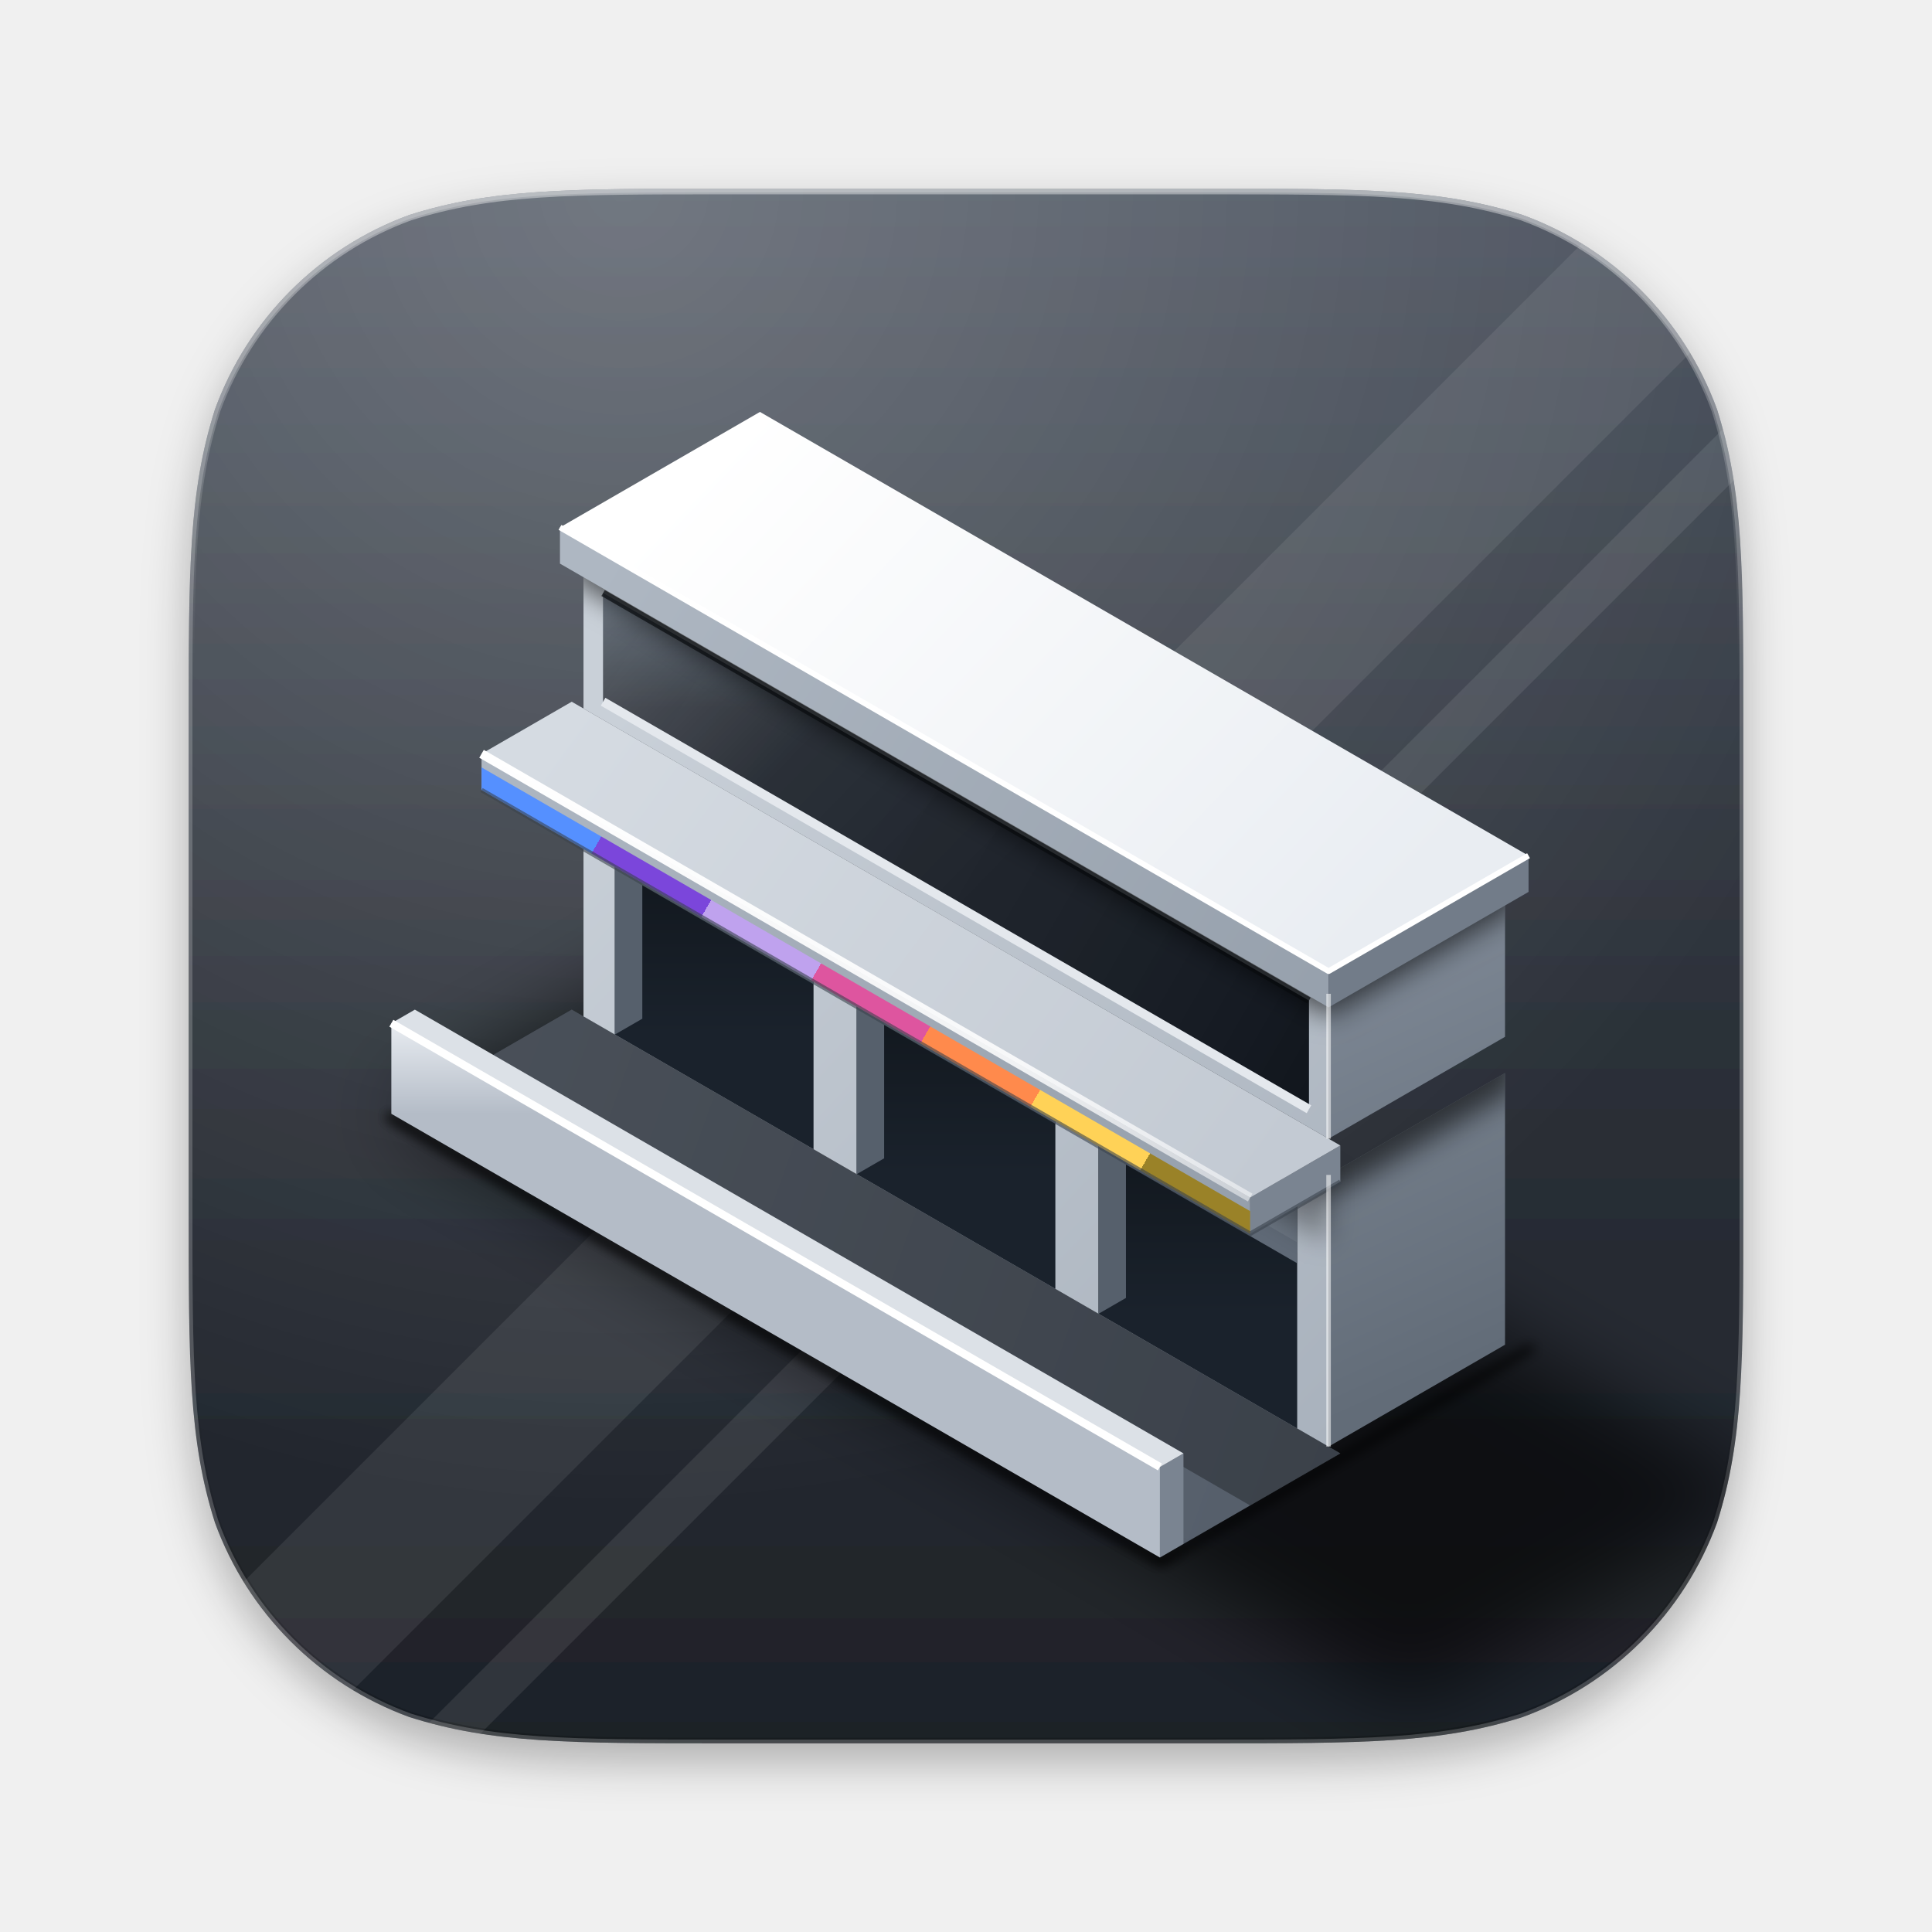
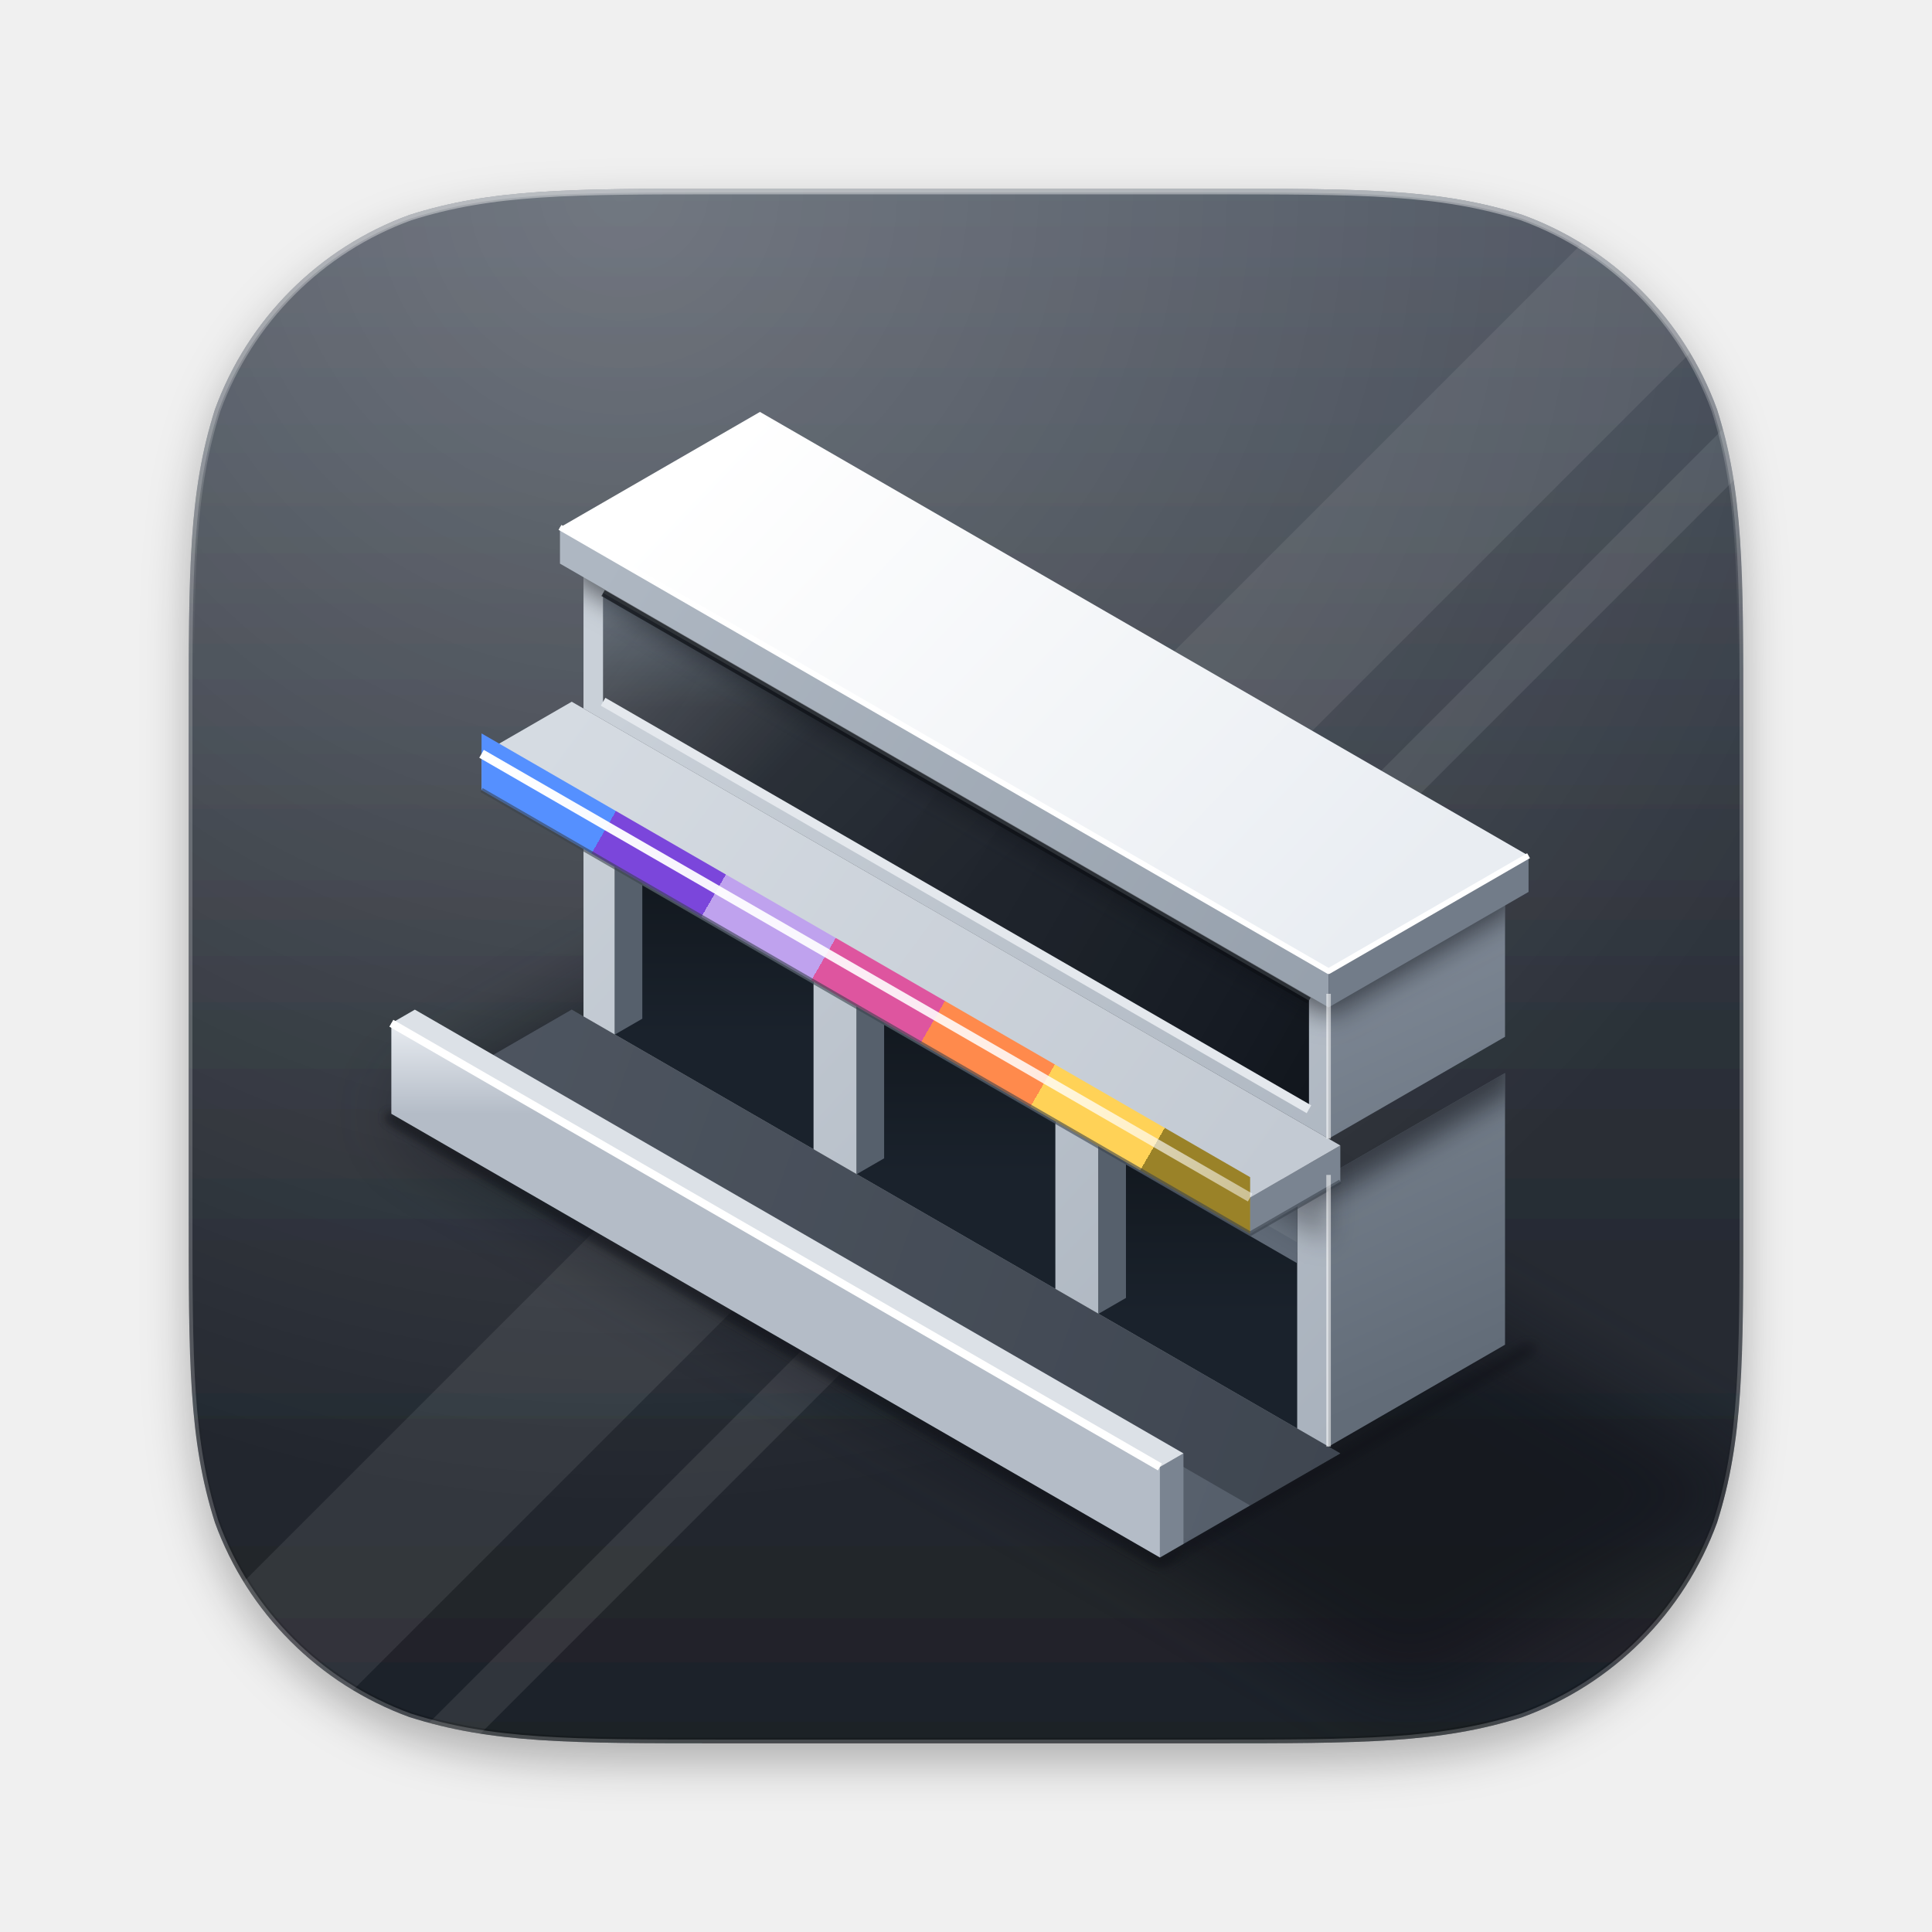
<svg xmlns="http://www.w3.org/2000/svg" width="1024" height="1024" viewBox="0 0 1024 1024">
  <defs>
    <linearGradient id="k3bg" x1="0" y1="100" x2="0" y2="924" gradientUnits="userSpaceOnUse">
      <stop offset="0" stop-color="#4A525E" />
      <stop offset="0.55" stop-color="#2B3038" />
      <stop offset="1" stop-color="#1E2228" />
    </linearGradient>
    <radialGradient id="k3sheen" cx="330.72" cy="100" r="700.4" gradientUnits="userSpaceOnUse">
      <stop offset="0" stop-color="#FFFFFF" stop-opacity="0.22" />
      <stop offset="1" stop-color="#FFFFFF" stop-opacity="0" />
    </radialGradient>
    <linearGradient id="k3edge" x1="0" y1="100" x2="0" y2="924" gradientUnits="userSpaceOnUse">
      <stop offset="0" stop-color="#FFFFFF" stop-opacity="0.4" />
      <stop offset="0.3" stop-color="#FFFFFF" stop-opacity="0" />
      <stop offset="0.75" stop-color="#000000" stop-opacity="0" />
      <stop offset="1" stop-color="#000000" stop-opacity="0.18" />
    </linearGradient>
    <clipPath id="k3clip">
      <path d="M383.41 100H640.59C722.19 100 763 100 806.92 113.89C854.88 131.34 892.66 169.12 910.11 217.08C924 261 924 301.81 924 383.41V640.59C924 722.19 924 763 910.11 806.92C892.66 854.88 854.88 892.66 806.92 910.11C763 924 722.19 924 640.59 924H383.41C301.81 924 261 924 217.08 910.11C169.12 892.66 131.34 854.88 113.89 806.92C100 763 100 722.19 100 640.59V383.41C100 301.81 100 261 113.89 217.08C131.34 169.12 169.12 131.34 217.08 113.89C261 100 301.81 100 383.41 100Z" />
    </clipPath>
    <filter id="k3gs" x="-20%" y="-20%" width="140%" height="140%">
      <feDropShadow dx="0" dy="10" stdDeviation="12" flood-color="#07080A" flood-opacity="0.32" />
    </filter>
    <filter id="k3ts" color-interpolation-filters="sRGB" x="-10%" y="-10%" width="120%" height="125%">
      <feDropShadow dx="0" dy="10" stdDeviation="12" flood-color="#000" flood-opacity="0.28" />
    </filter>
    <linearGradient id="k3btop" gradientUnits="userSpaceOnUse" x1="72.75" y1="-264" x2="329.09" y2="-20">
      <stop offset="0" stop-color="#FFFFFF" />
      <stop offset="1" stop-color="#E9EDF2" />
    </linearGradient>
    <linearGradient id="k3bfront" gradientUnits="userSpaceOnUse" x1="0" y1="-120" x2="329.09" y2="190">
      <stop offset="0" stop-color="#C9D0D8" />
      <stop offset="1" stop-color="#A9B2BD" />
    </linearGradient>
    <linearGradient id="k3bend" gradientUnits="userSpaceOnUse" x1="329.09" y1="-26" x2="407.03" y2="145">
      <stop offset="0" stop-color="#7E8895" />
      <stop offset="1" stop-color="#626C78" />
    </linearGradient>
    <linearGradient id="k3bcnpTop" gradientUnits="userSpaceOnUse" x1="-5.2" y1="-139" x2="294.45" y2="80">
      <stop offset="0" stop-color="#D5DBE2" />
      <stop offset="1" stop-color="#C3CAD3" />
    </linearGradient>
    <linearGradient id="k3bcnpFront" gradientUnits="userSpaceOnUse" x1="-45.03" y1="-116" x2="294.45" y2="96">
      <stop offset="0" stop-color="#E4E8ED" />
      <stop offset="1" stop-color="#C8CFD8" />
    </linearGradient>
    <linearGradient id="k3bedge" gradientUnits="userSpaceOnUse" x1="-45.03" y1="-116" x2="294.45" y2="96">
      <stop offset="0" stop-color="#AEB7C2" />
      <stop offset="1" stop-color="#959FAB" />
    </linearGradient>
    <linearGradient id="k3bglass" gradientUnits="userSpaceOnUse" x1="0" y1="-200" x2="0" y2="-136">
      <stop offset="0" stop-color="#4A5B70" />
      <stop offset="0.45" stop-color="#222D3A" />
      <stop offset="1" stop-color="#121821" />
    </linearGradient>
    <linearGradient id="k3bglassL" gradientUnits="userSpaceOnUse" x1="0" y1="-136" x2="329.09" y2="54">
      <stop offset="0" stop-color="#FFFFFF" stop-opacity="0.06" />
      <stop offset="1" stop-color="#000000" stop-opacity="0.18" />
    </linearGradient>
    <linearGradient id="k3bspec" gradientUnits="userSpaceOnUse" x1="-45.03" y1="-116" x2="294.45" y2="80">
      <stop offset="0" stop-color="#FFFFFF" />
      <stop offset="0.7" stop-color="#FFFFFF" stop-opacity="0.85" />
      <stop offset="1" stop-color="#FFFFFF" stop-opacity="0.5" />
    </linearGradient>
    <linearGradient id="k3bpwFront" gradientUnits="userSpaceOnUse" x1="-84.87" y1="3" x2="-84.87" y2="43">
      <stop offset="0" stop-color="#E8ECF1" />
      <stop offset="1" stop-color="#B4BCC7" />
    </linearGradient>
    <linearGradient id="k3bsheen" gradientUnits="userSpaceOnUse" x1="0" y1="-200" x2="164.54" y2="-41">
      <stop offset="0" stop-color="#FFFFFF" stop-opacity="0.28" />
      <stop offset="0.55" stop-color="#FFFFFF" stop-opacity="0.04" />
      <stop offset="1" stop-color="#FFFFFF" stop-opacity="0" />
    </linearGradient>
    <linearGradient id="k3bdoor" gradientUnits="userSpaceOnUse" x1="0" y1="-120" x2="329.09" y2="142">
      <stop offset="0" stop-color="#7F8996" />
      <stop offset="1" stop-color="#66707C" />
    </linearGradient>
    <linearGradient id="k3bapron" gradientUnits="userSpaceOnUse" x1="-84.87" y1="43" x2="334.29" y2="193">
      <stop offset="0" stop-color="#6A7380" />
      <stop offset="1" stop-color="#545D69" />
    </linearGradient>
    <linearGradient id="k3bstripe" gradientUnits="userSpaceOnUse" x1="-45.03" y1="-100" x2="294.45" y2="96">
      <stop offset="0" stop-color="#5590FF" />
      <stop offset="0.143" stop-color="#5590FF" />
      <stop offset="0.143" stop-color="#7B46DB" />
      <stop offset="0.286" stop-color="#7B46DB" />
      <stop offset="0.286" stop-color="#BFA2EE" />
      <stop offset="0.429" stop-color="#BFA2EE" />
      <stop offset="0.429" stop-color="#DE559F" />
      <stop offset="0.571" stop-color="#DE559F" />
      <stop offset="0.571" stop-color="#FF8A4C" />
      <stop offset="0.714" stop-color="#FF8A4C" />
      <stop offset="0.714" stop-color="#FFD257" />
      <stop offset="0.857" stop-color="#FFD257" />
      <stop offset="0.857" stop-color="#9A8228" />
      <stop offset="1" stop-color="#9A8228" />
    </linearGradient>
    <linearGradient id="k3blong" gradientUnits="userSpaceOnUse" x1="0" y1="0" x2="160" y2="100">
      <stop offset="0" stop-color="#000000" stop-opacity="0.55" />
      <stop offset="1" stop-color="#000000" stop-opacity="0" />
    </linearGradient>
    <filter id="k3bsoft" x="-40%" y="-40%" width="180%" height="180%" color-interpolation-filters="sRGB">
      <feGaussianBlur stdDeviation="18" />
    </filter>
    <filter id="k3bcrisp" x="-40%" y="-40%" width="180%" height="180%" color-interpolation-filters="sRGB">
      <feGaussianBlur stdDeviation="2.5" />
    </filter>
    <filter id="k3bao" x="-40%" y="-40%" width="180%" height="180%" color-interpolation-filters="sRGB">
      <feGaussianBlur stdDeviation="6" />
    </filter>
    <clipPath id="k3bbay0">
      <path d="M13.86 8L101.61 58.67L101.61 -47.33L13.86 -98Z" />
    </clipPath>
    <linearGradient id="k3bin0" gradientUnits="userSpaceOnUse" x1="13.86" y1="-98" x2="13.86" y2="8">
      <stop offset="0" stop-color="#0E1318" />
      <stop offset="1" stop-color="#1A222C" />
    </linearGradient>
    <clipPath id="k3bbay1">
      <path d="M120.67 69.67L208.42 120.33L208.42 14.33L120.67 -36.33Z" />
    </clipPath>
    <linearGradient id="k3bin1" gradientUnits="userSpaceOnUse" x1="120.67" y1="-36.33" x2="120.67" y2="69.67">
      <stop offset="0" stop-color="#0E1318" />
      <stop offset="1" stop-color="#1A222C" />
    </linearGradient>
    <clipPath id="k3bbay2">
      <path d="M227.48 131.33L315.23 182L315.23 76L227.48 25.33Z" />
    </clipPath>
    <linearGradient id="k3bin2" gradientUnits="userSpaceOnUse" x1="227.48" y1="25.33" x2="227.48" y2="131.33">
      <stop offset="0" stop-color="#0E1318" />
      <stop offset="1" stop-color="#1A222C" />
    </linearGradient>
    <clipPath id="k3bg0">
      <path d="M0 0L329.09 190L329.09 70L0 -120ZM329.09 190L407.03 145L407.03 25L329.09 70Z" />
    </clipPath>
    <clipPath id="k3bup">
      <path d="M0 -136L329.09 54L329.09 -10L0 -200ZM329.09 54L407.03 9L407.03 -55L329.09 -10Z" />
    </clipPath>
  </defs>
  <path d="M383.41 100H640.59C722.19 100 763 100 806.92 113.89C854.88 131.34 892.66 169.12 910.11 217.08C924 261 924 301.81 924 383.41V640.59C924 722.19 924 763 910.11 806.92C892.66 854.88 854.88 892.66 806.92 910.11C763 924 722.19 924 640.59 924H383.41C301.81 924 261 924 217.08 910.11C169.12 892.66 131.34 854.88 113.89 806.92C100 763 100 722.19 100 640.59V383.41C100 301.81 100 261 113.89 217.08C131.34 169.12 169.12 131.34 217.08 113.89C261 100 301.81 100 383.41 100Z" fill="url(#k3bg)" filter="url(#k3ts)" />
  <g clip-path="url(#k3clip)">
    <path d="M60 907.52L907.52 60L1022.88 60L60 1022.88Z" fill="#FFFFFF" opacity="0.08" />
    <path d="M60 1080.56L1080.56 60L1113.52 60L60 1113.52Z" fill="#FFFFFF" opacity="0.088" />
    <rect x="100" y="100" width="824" height="824" fill="url(#k3sheen)" />
    <path d="M383.41 100H640.59C722.19 100 763 100 806.92 113.89C854.88 131.34 892.66 169.12 910.11 217.08C924 261 924 301.81 924 383.41V640.59C924 722.19 924 763 910.11 806.92C892.66 854.88 854.88 892.66 806.92 910.11C763 924 722.19 924 640.59 924H383.41C301.81 924 261 924 217.08 910.11C169.12 892.66 131.34 854.88 113.89 806.92C100 763 100 722.19 100 640.59V383.41C100 301.81 100 261 113.89 217.08C131.34 169.12 169.12 131.34 217.08 113.89C261 100 301.81 100 383.41 100Z" fill="none" stroke="url(#k3edge)" stroke-width="6" />
    <path d="M383.41 100H640.59C722.19 100 763 100 806.92 113.89C854.88 131.34 892.66 169.12 910.11 217.08C924 261 924 301.81 924 383.41V640.59C924 722.19 924 763 910.11 806.92C892.66 854.88 854.88 892.66 806.92 910.11C763 924 722.19 924 640.59 924H383.41C301.81 924 261 924 217.08 910.11C169.12 892.66 131.34 854.88 113.89 806.92C100 763 100 722.19 100 640.59V383.41C100 301.81 100 261 113.89 217.08C131.34 169.12 169.12 131.34 217.08 113.89C261 100 301.81 100 383.41 100Z" fill="none" stroke="#FFFFFF" stroke-opacity="0.2" stroke-width="4" />
  </g>
  <g clip-path="url(#k3clip)">
    <g transform="translate(512 512) scale(1) translate(-512 -512)">
      <g transform="translate(309.26 538.73) scale(1.2)">
        <g filter="url(#k3bsoft)" opacity="0.75">
-           <path d="M-84.87 43L254.61 239L364.61 305L527.42 211L187.94 15L77.94 -51Z" fill="#000" opacity="0.8" />
+           <path d="M-84.87 43L254.61 239L364.61 305L527.42 211L187.94 15L77.94 -51Z" fill="#0E1016" opacity="0.8" />
        </g>
        <g filter="url(#k3bcrisp)" opacity="0.8">
-           <path d="M-84.87 43L254.61 239L417.42 145L420.89 147L255.48 242.5L-87.47 44.5Z" fill="#000" />
+           <path d="M-84.87 43L254.61 239L417.42 145L420.89 147L255.48 242.5L-87.47 44.5Z" fill="#0E1016" />
        </g>
        <path d="M-74.48 37L265 233L334.29 193L-5.2 -3Z" fill="url(#k3bapron)" />
-         <path d="M-45.03 20L294.45 216L334.29 193L-5.2 -3Z" fill="#000" opacity="0.3" />
+         <path d="M-45.03 20L294.45 216L334.29 193L-5.2 -3Z" fill="#0E1016" opacity="0.3" />
        <path d="M0 0L329.09 190L329.09 70L0 -120Z" fill="url(#k3bfront)" />
        <path d="M329.09 190L407.03 145L407.03 25L329.09 70Z" fill="url(#k3bend)" />
        <g clip-path="url(#k3bbay0)">
          <path d="M13.86 8L101.61 58.67L101.61 -47.33L13.86 -98Z" fill="url(#k3bin0)" />
          <path d="M25.98 -62.6L113.74 -11.93L113.74 -54.33L25.98 -105Z" fill="url(#k3bdoor)" />
          <path d="M25.98 -62.6L113.74 -11.93" stroke="#5F6976" stroke-width="8" />
          <path d="M13.86 8L25.98 1L25.98 -105L13.86 -98Z" fill="#56606C" />
          <path d="M13.86 -98L101.61 -47.33L113.74 -54.33L25.98 -105Z" fill="#2B323B" />
        </g>
        <g clip-path="url(#k3bbay1)">
          <path d="M120.67 69.67L208.42 120.33L208.42 14.33L120.67 -36.33Z" fill="url(#k3bin1)" />
          <path d="M132.79 -0.93L220.55 49.73L220.55 7.33L132.79 -43.33Z" fill="url(#k3bdoor)" />
          <path d="M132.79 -0.93L220.55 49.73" stroke="#5F6976" stroke-width="8" />
          <path d="M120.67 69.67L132.79 62.67L132.79 -43.33L120.67 -36.33Z" fill="#56606C" />
          <path d="M120.67 -36.33L208.42 14.33L220.55 7.33L132.79 -43.33Z" fill="#2B323B" />
        </g>
        <g clip-path="url(#k3bbay2)">
          <path d="M227.48 131.33L315.23 182L315.23 76L227.48 25.33Z" fill="url(#k3bin2)" />
          <path d="M239.6 60.73L327.36 111.4L327.36 69L239.6 18.33Z" fill="url(#k3bdoor)" />
          <path d="M239.6 60.73L327.36 111.4" stroke="#5F6976" stroke-width="8" />
          <path d="M227.48 131.33L239.6 124.33L239.6 18.33L227.48 25.33Z" fill="#56606C" />
          <path d="M227.48 25.33L315.23 76L327.36 69L239.6 18.33Z" fill="#2B323B" />
        </g>
        <g clip-path="url(#k3bg0)">
          <g filter="url(#k3bao)" opacity="0.6">
-             <path d="M-5.2 -113L329.09 80L412.23 32L412.23 16L-5.2 -129Z" fill="#000" />
+             <path d="M-5.2 -113L329.09 80L412.23 32L412.23 16L-5.2 -129Z" fill="#0E1016" />
          </g>
        </g>
        <g clip-path="url(#k3bg0)">
          <g filter="url(#k3bao)" opacity="0.35">
-             <path d="M-5.2 -93L329.09 100L329.09 66L-5.2 -127Z" fill="#000" />
+             <path d="M-5.2 -93L329.09 100L329.09 66L-5.2 -127Z" fill="#0E1016" />
          </g>
        </g>
        <path d="M0 -136L329.09 54L329.09 -10L0 -200Z" fill="url(#k3bfront)" />
        <path d="M329.09 54L407.03 9L407.03 -55L329.09 -10Z" fill="url(#k3bend)" />
        <path d="M8.66 -139L320.43 41L320.43 -7L8.66 -187Z" fill="url(#k3bglass)" />
        <path d="M8.66 -139L320.43 41L320.43 -7L8.66 -187Z" fill="url(#k3bglassL)" />
        <path d="M8.66 -139L320.43 41L320.43 -7L8.66 -187Z" fill="url(#k3bsheen)" />
        <path d="M8.66 -139L320.43 41" stroke="#E4E8ED" stroke-width="4" />
        <path d="M8.66 -187L320.43 -7" stroke="#0B0F14" stroke-width="3" opacity="0.7" />
        <g clip-path="url(#k3bup)">
          <g filter="url(#k3bao)" opacity="0.6">
-             <path d="M-5.2 -193L329.09 0L412.23 -48L412.23 -64L-5.2 -209Z" fill="#000" />
+             <path d="M-5.2 -193L329.09 0L412.23 -48L412.23 -64L-5.2 -209Z" fill="#0E1016" />
          </g>
        </g>
        <path d="M-45.03 -100L294.45 96L294.45 80L-45.03 -116Z" fill="url(#k3bedge)" />
        <path d="M294.45 96L334.29 73L334.29 57L294.45 80Z" fill="#7A8491" />
        <path d="M-45.03 -116L294.45 80L334.29 57L-5.2 -139Z" fill="url(#k3bcnpTop)" />
-         <path d="M-45.03 -100L294.45 96L294.45 86L-45.03 -110Z" fill="url(#k3bstripe)" />
+         <path d="M-45.03 -100L294.45 96L294.45 71L-45.03 -125Z" fill="url(#k3bstripe)" />
        <path d="M-45.03 -116L294.45 80" stroke="url(#k3bspec)" stroke-width="4" />
        <path d="M-45.03 -100L294.45 96L334.29 73" stroke="#3A424C" stroke-width="2" fill="none" opacity="0.6" />
        <path d="M-10.39 -200L329.09 -4L329.09 -20L-10.39 -216Z" fill="url(#k3bedge)" />
        <path d="M329.09 -4L417.42 -55L417.42 -71L329.09 -20Z" fill="#727C89" />
        <path d="M-10.39 -216L329.09 -20L417.42 -71L77.94 -267Z" fill="url(#k3btop)" />
        <path d="M-10.39 -216L329.09 -20L417.42 -71" stroke="#FFFFFF" stroke-width="2.5" fill="none" stroke-linejoin="round" />
        <g filter="url(#k3bcrisp)" opacity="0.8">
-           <path d="M-84.87 43L254.61 239L267.6 234.5L254.61 242L-87.47 44.5Z" fill="#000" />
+           <path d="M-84.87 43L254.61 239L267.6 234.5L254.61 242L-87.47 44.5Z" fill="#0E1016" />
        </g>
        <path d="M-84.87 43L254.61 239L254.61 199L-84.87 3Z" fill="url(#k3bpwFront)" />
        <path d="M254.61 239L265 233L265 193L254.61 199Z" fill="#7A8491" />
        <path d="M-84.87 3L254.61 199L265 193L-74.48 -3Z" fill="#DCE1E7" />
        <path d="M-84.87 3L254.61 199" stroke="#FFFFFF" stroke-width="3.5" />
        <path d="M329.09 190L329.09 70M329.09 54L329.09 -10" stroke="#FFFFFF" stroke-width="2" opacity="0.55" />
      </g>
    </g>
  </g>
</svg>
